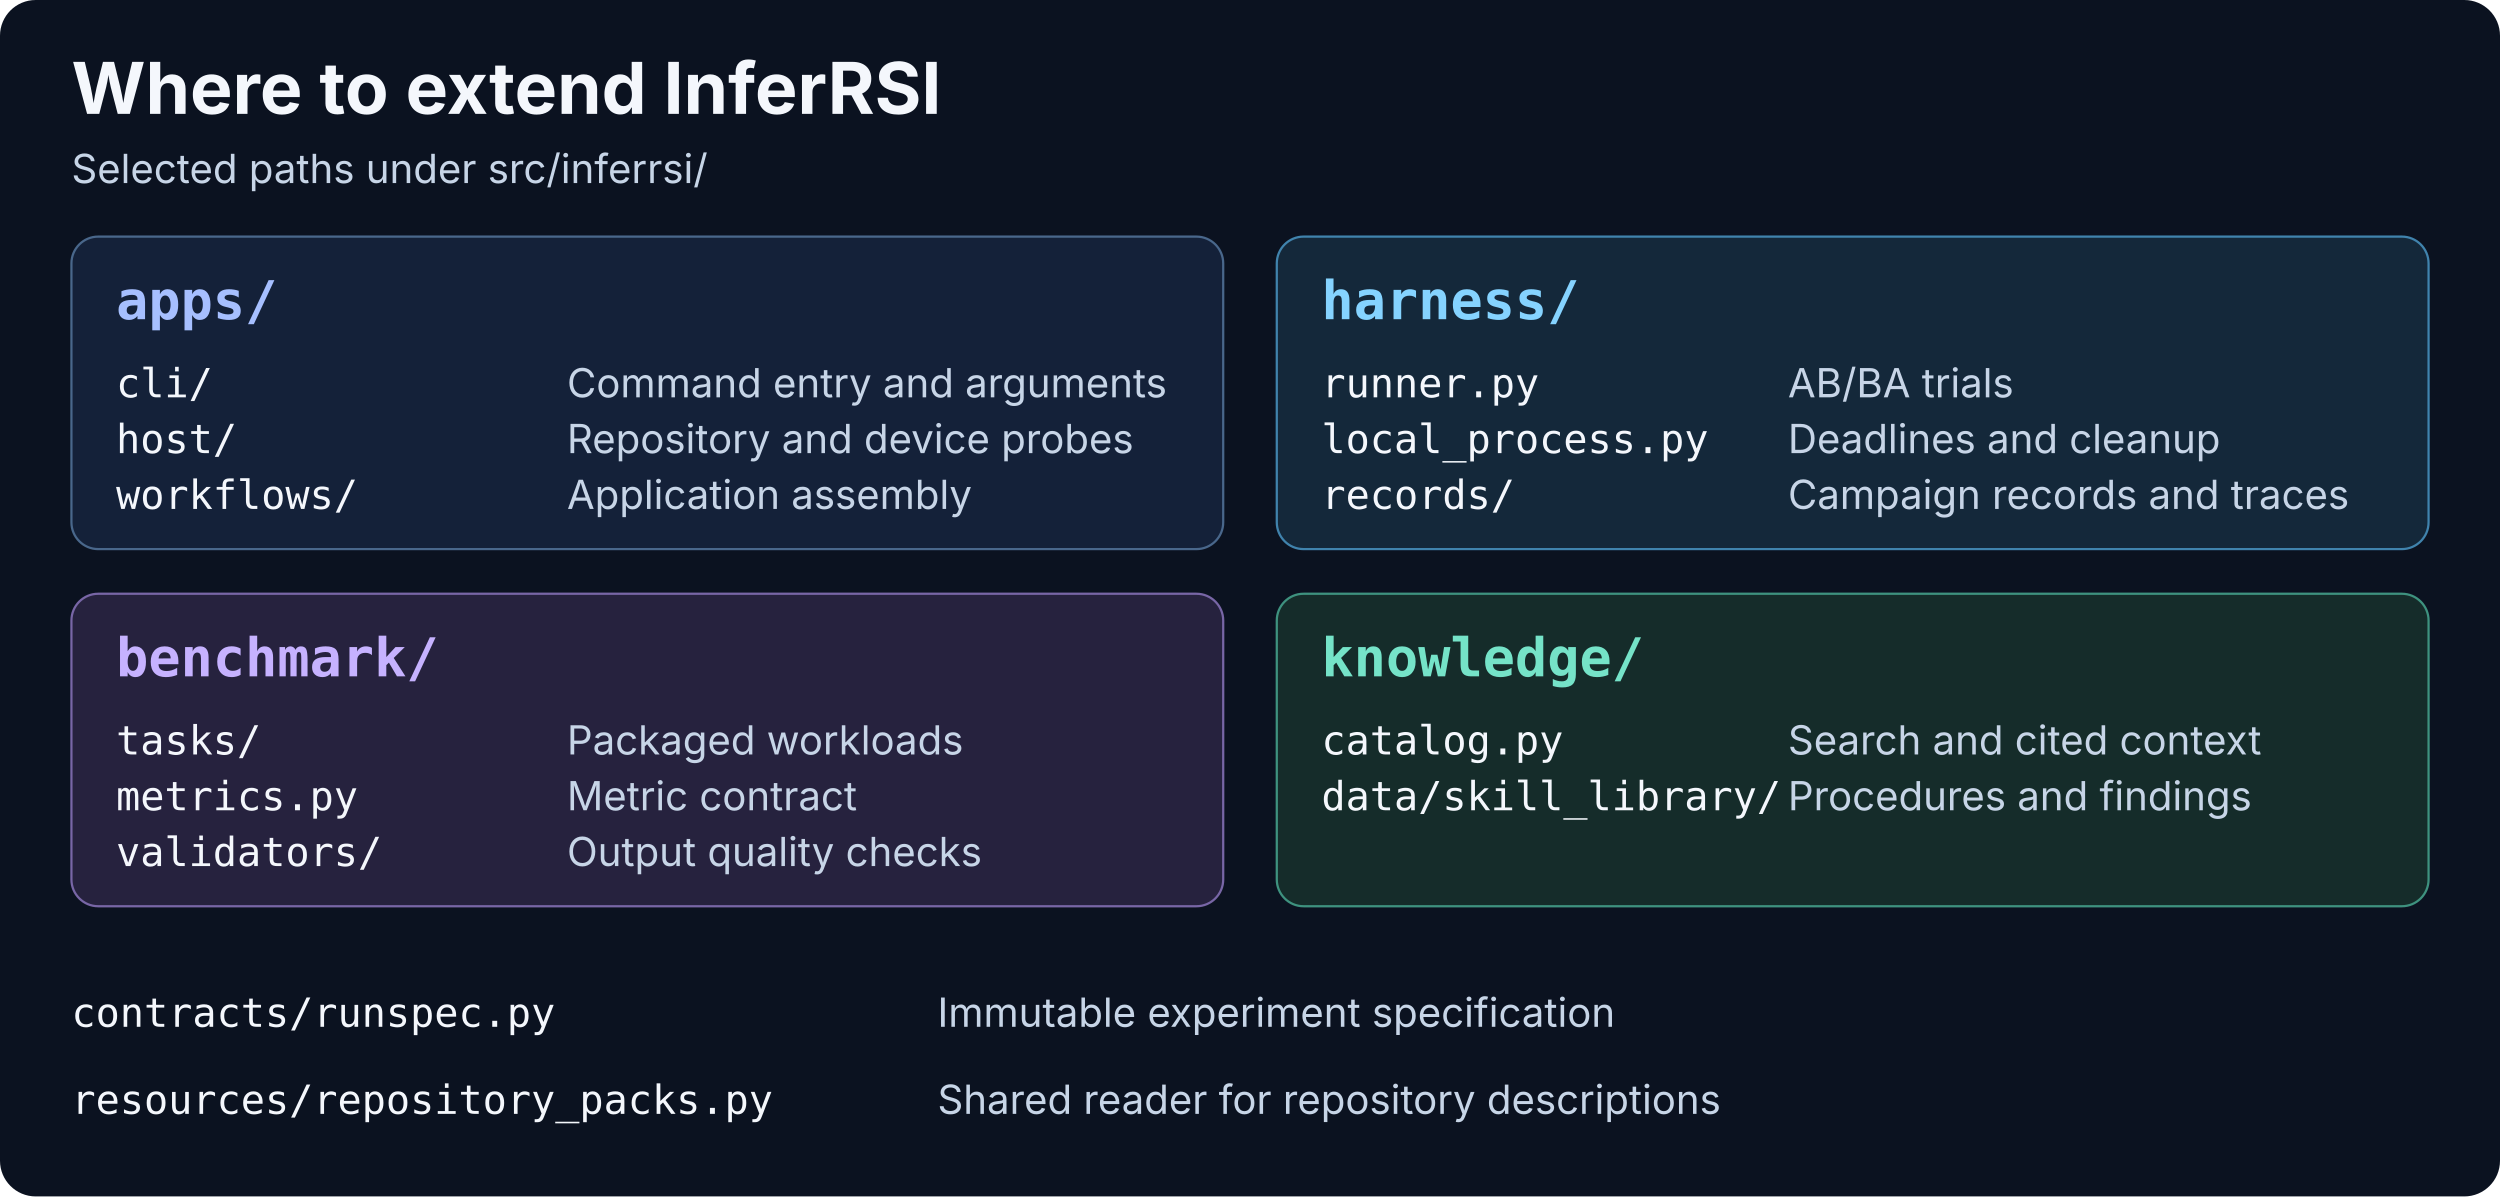
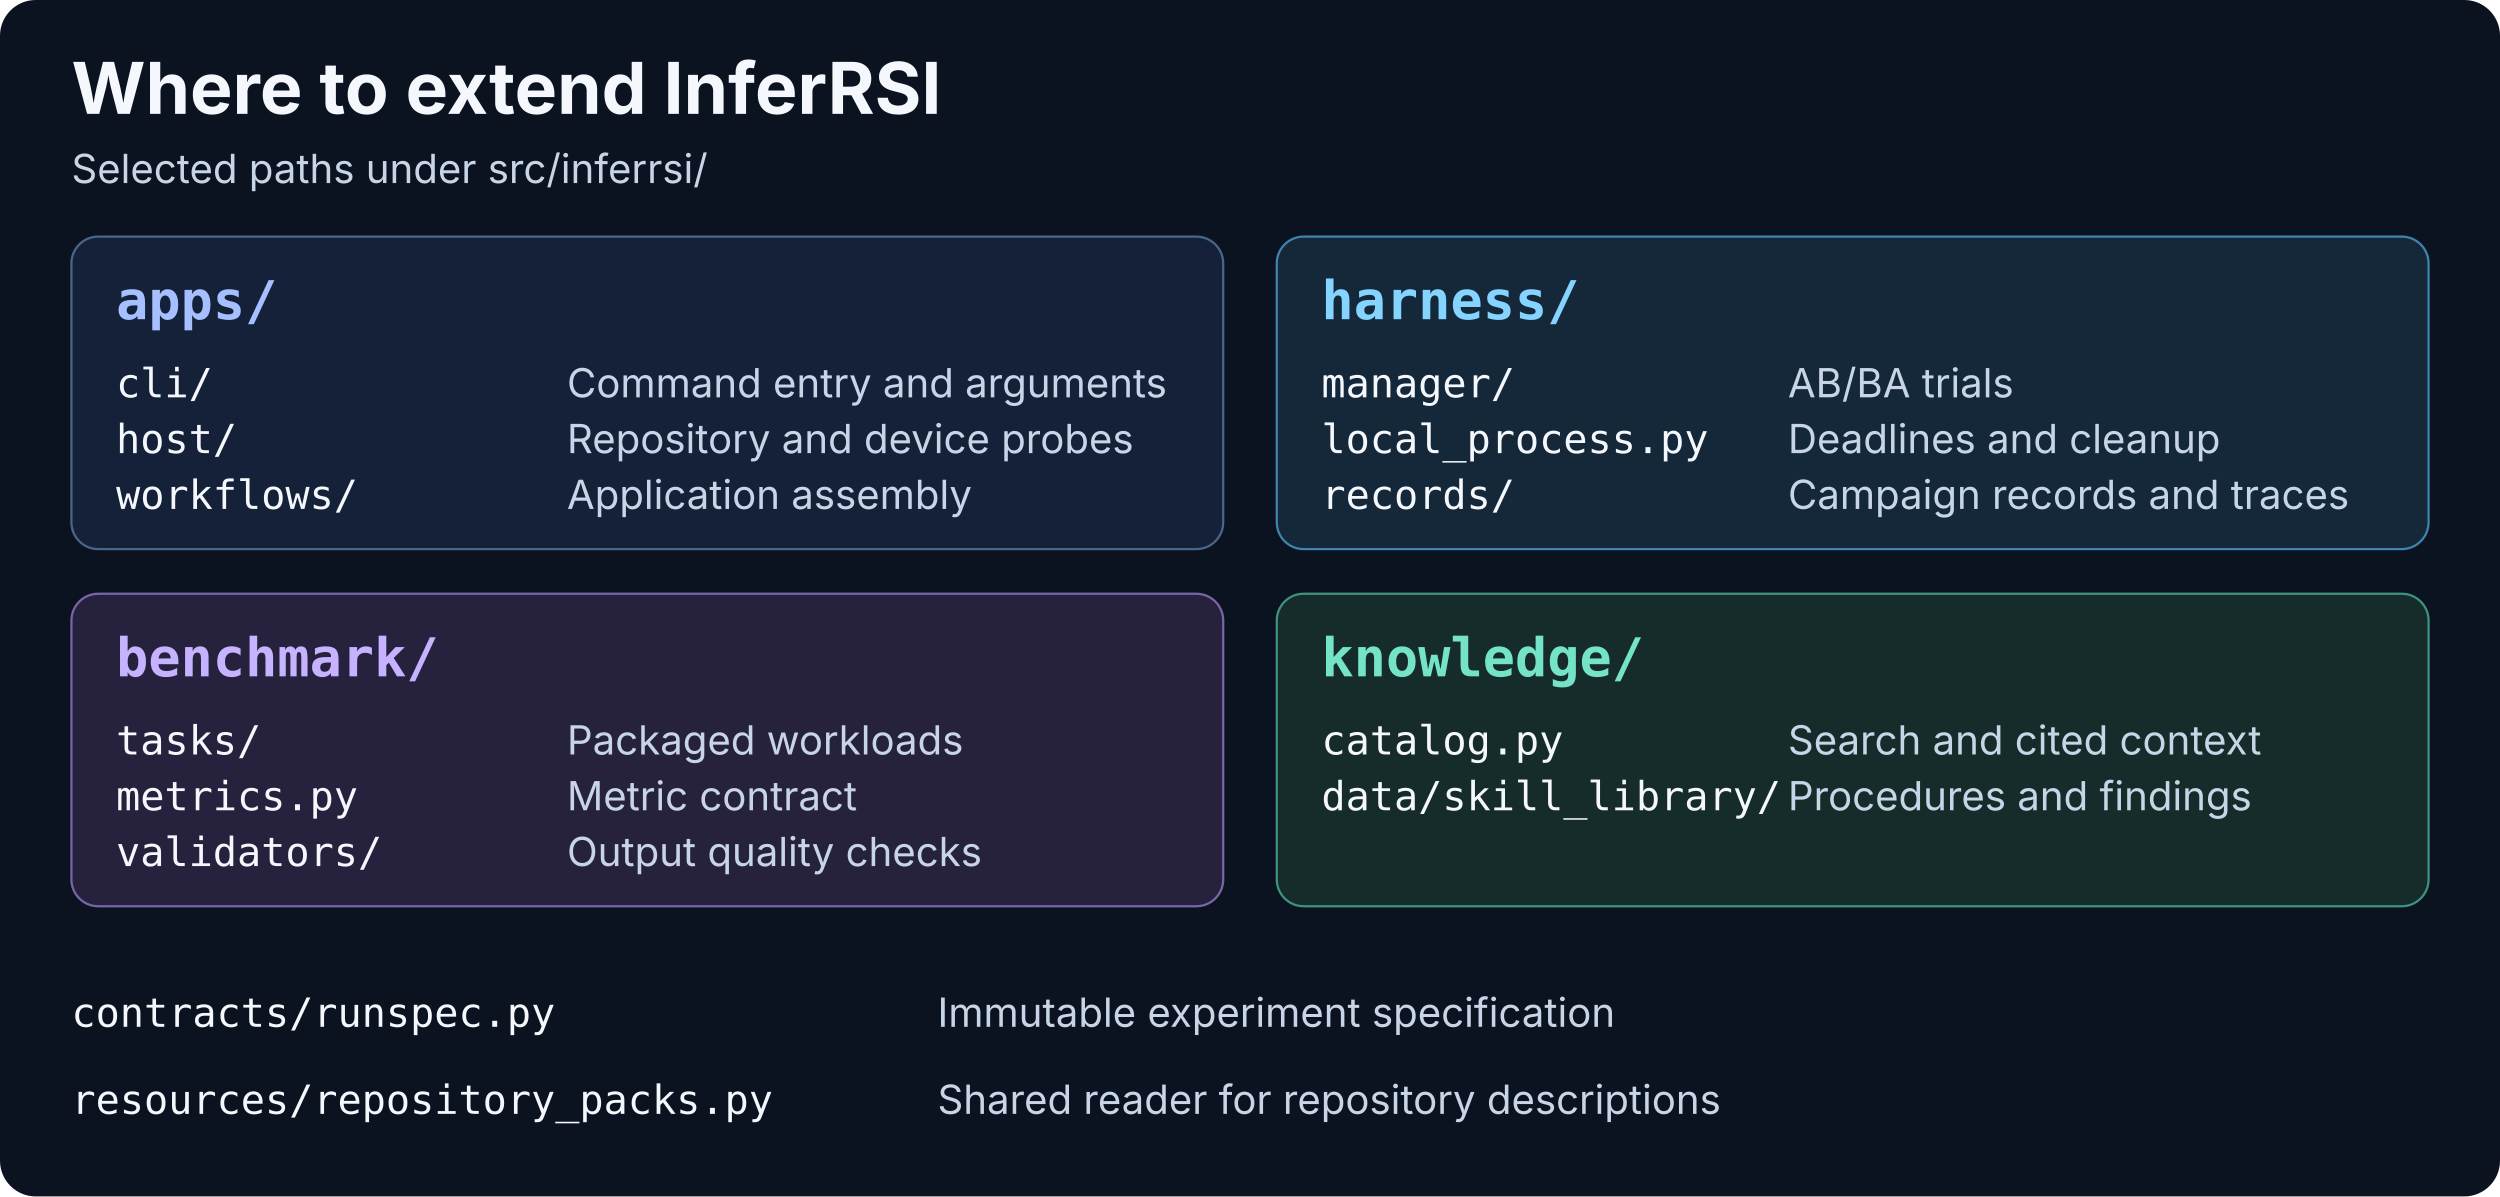
<svg xmlns="http://www.w3.org/2000/svg" width="1120" height="536" viewBox="0 0 1120 536" role="img" aria-labelledby="title desc">
  <defs>
    <style>
      text { font-family: Inter, "Segoe UI", Arial, sans-serif; fill: #f4f7fc; }
      .title { font-size: 32px; font-weight: 700; }
      .package, .path { font-family: "SFMono-Regular", Consolas, monospace; }
      .package { font-size: 24px; font-weight: 700; }
      .path { font-size: 18px; fill: #f4f7fc; }
      .body { font-size: 18px; fill: #c7d5e7; }
    </style>
  </defs>
  <rect width="1120" height="536" rx="16" fill="#0b1220" />
  <text x="32" y="51" class="title">Where to extend InferRSI</text>
  <text x="32" y="82" class="body">Selected paths under src/inferrsi/</text>
  <rect x="32" y="106" width="516" height="140" rx="12" fill="#142139" stroke="#49678b" />
  <text x="52" y="143" class="package" style="fill:#a6bfff">apps/</text>
  <text x="52" y="178" class="path">cli/</text>
  <text x="254" y="178" class="body">Command entry and arguments</text>
  <text x="52" y="203" class="path">host/</text>
  <text x="254" y="203" class="body">Repository and device probes</text>
  <text x="52" y="228" class="path">workflows/</text>
  <text x="254" y="228" class="body">Application assembly</text>
  <rect x="572" y="106" width="516" height="140" rx="12" fill="#14283a" stroke="#4083ad" />
  <text x="592" y="143" class="package" style="fill:#85d3ff">harness/</text>
-   <text x="592" y="178" class="path">runner.py</text>
+   <text x="592" y="178" class="path">manager/</text>
  <text x="801" y="178" class="body">AB/BA trials</text>
  <text x="592" y="203" class="path">local_process.py</text>
  <text x="801" y="203" class="body">Deadlines and cleanup</text>
  <text x="592" y="228" class="path">records/</text>
  <text x="801" y="228" class="body">Campaign records and traces</text>
  <rect x="32" y="266" width="516" height="140" rx="12" fill="#26223e" stroke="#7866a6" />
  <text x="52" y="303" class="package" style="fill:#c6b2ff">benchmark/</text>
  <text x="52" y="338" class="path">tasks/</text>
  <text x="254" y="338" class="body">Packaged workloads</text>
  <text x="52" y="363" class="path">metrics.py</text>
  <text x="254" y="363" class="body">Metric contract</text>
  <text x="52" y="388" class="path">validators/</text>
  <text x="254" y="388" class="body">Output quality checks</text>
  <rect x="572" y="266" width="516" height="140" rx="12" fill="#152c2a" stroke="#3e927f" />
  <text x="592" y="303" class="package" style="fill:#75e3c8">knowledge/</text>
  <text x="592" y="338" class="path">catalog.py</text>
  <text x="801" y="338" class="body">Search and cited context</text>
  <text x="592" y="363" class="path">data/skill_library/</text>
  <text x="801" y="363" class="body">Procedures and findings</text>
  <text x="32" y="460" class="path">contracts/runspec.py</text>
  <text x="420" y="460" class="body">Immutable experiment specification</text>
  <text x="32" y="499" class="path">resources/repository_packs.py</text>
  <text x="420" y="499" class="body">Shared reader for repository descriptions</text>
</svg>
